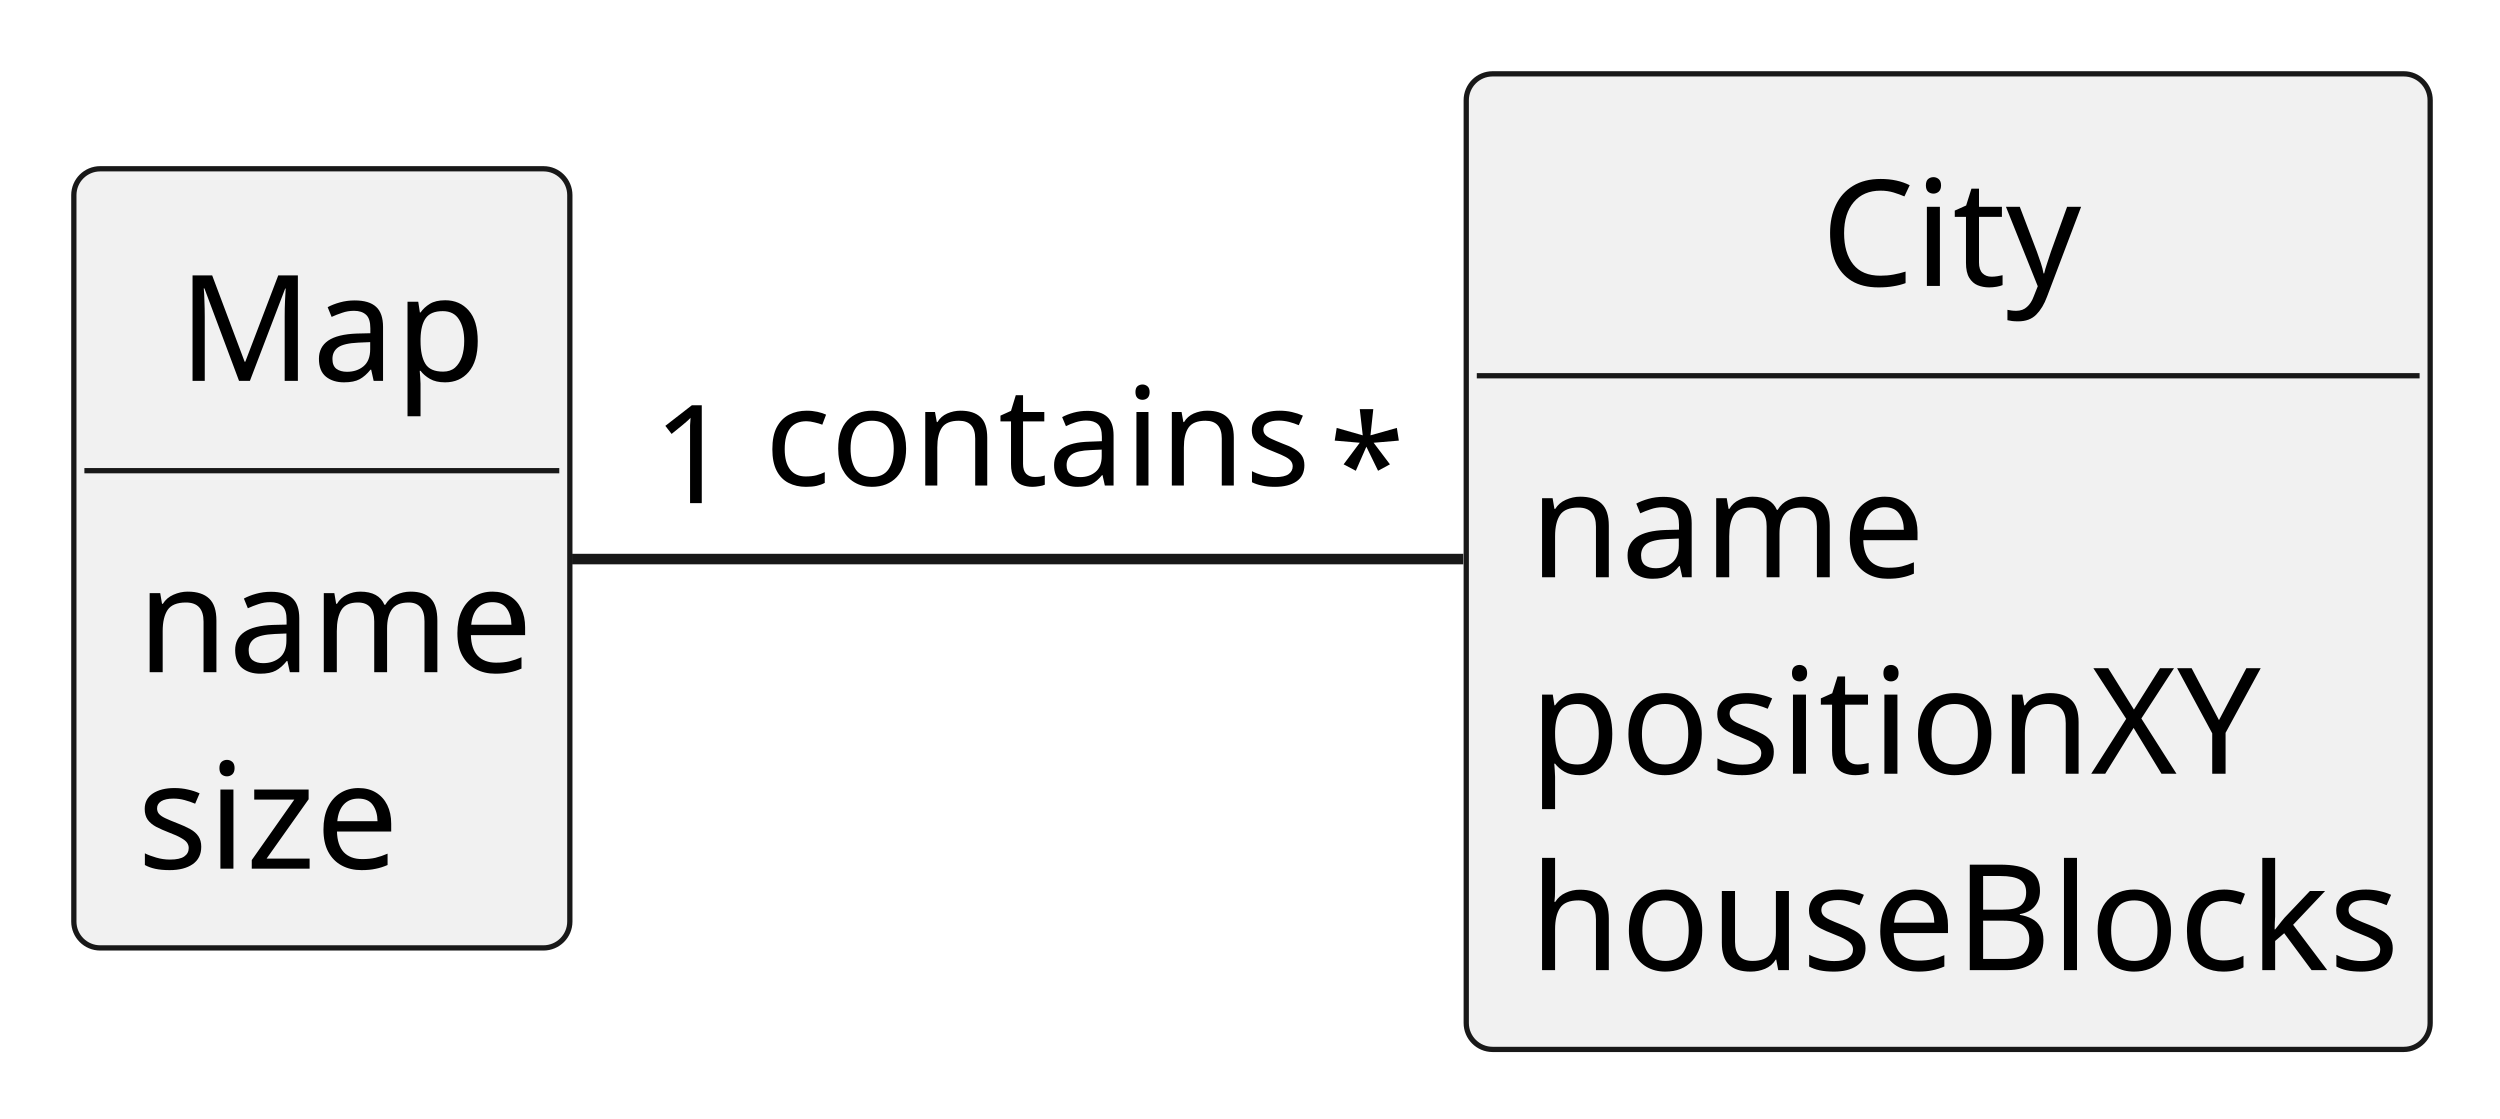
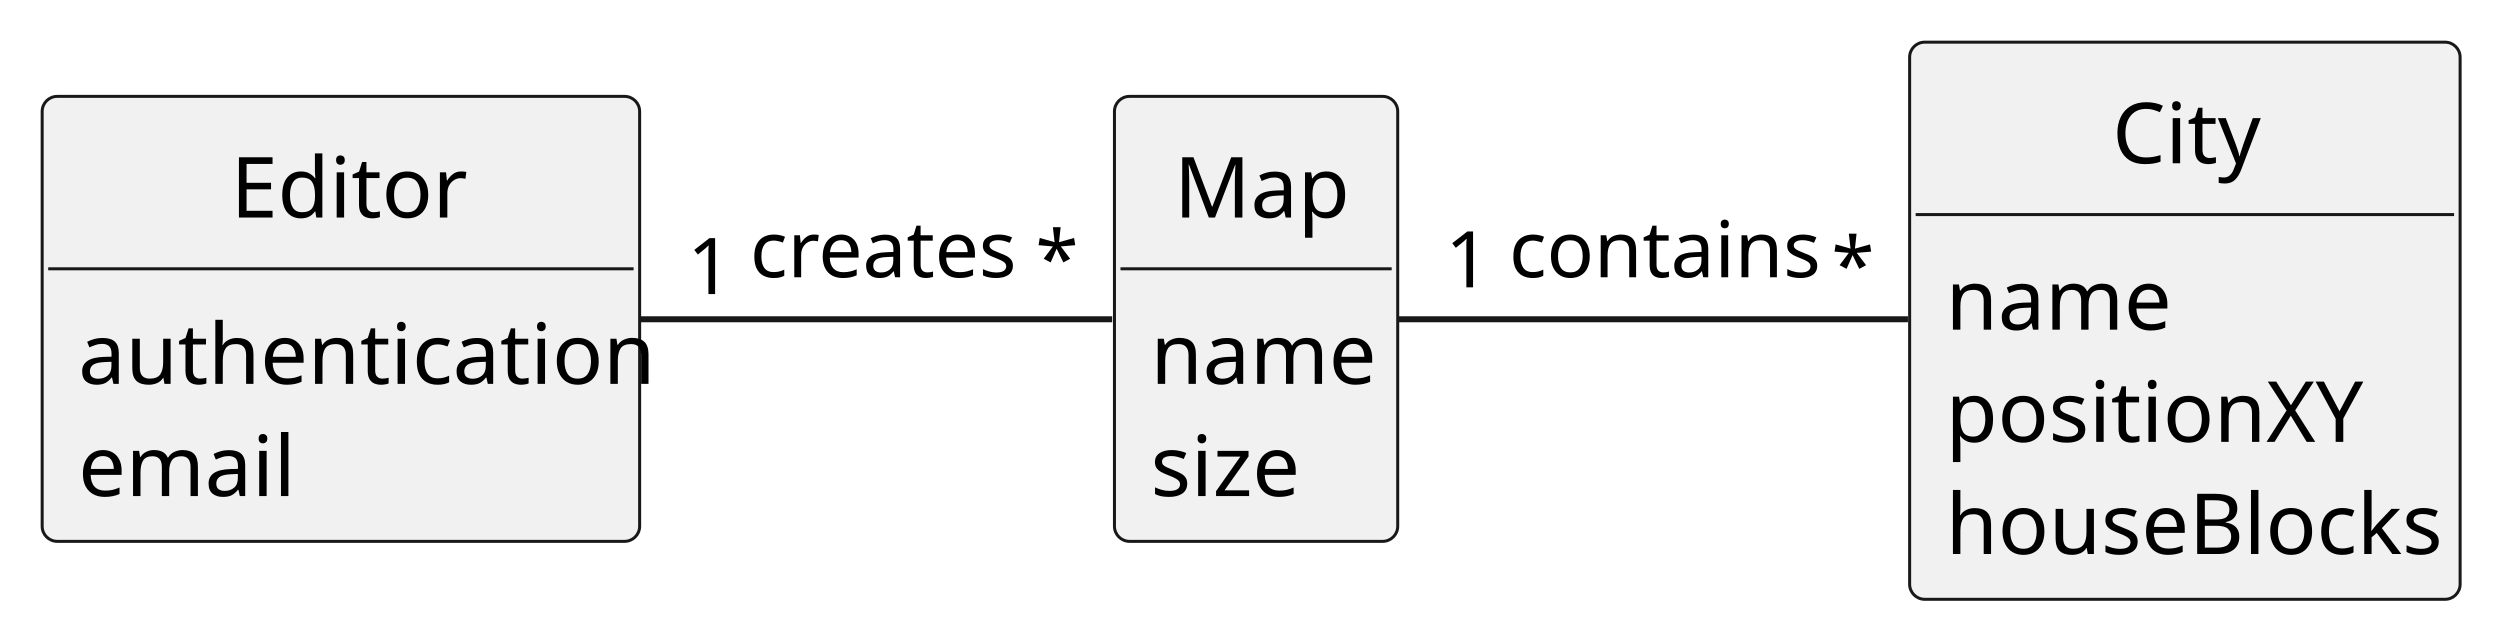
- <svg xmlns="http://www.w3.org/2000/svg" contentStyleType="text/css" height="106px" preserveAspectRatio="none" style="width:237px;height:106px;background:#FFFFFF;" version="1.1" viewBox="0 0 237 106" width="237px" zoomAndPan="magnify">
+ <svg xmlns="http://www.w3.org/2000/svg" contentStyleType="text/css" height="106px" preserveAspectRatio="none" style="width:415px;height:106px;background:#FFFFFF;" version="1.1" viewBox="0 0 415 106" width="415px" zoomAndPan="magnify">
  <defs />
  <g>
+     <g id="elem_Editor">
+       <rect codeLine="11" fill="#F1F1F1" height="73.863" id="Editor" rx="2.5" ry="2.5" style="stroke:#181818;stroke-width:0.5;" width="99.179" x="7" y="16" />
+       <text fill="#000000" font-family="sans-serif" font-size="14" lengthAdjust="spacing" textLength="36.572" x="38.303" y="36.107">Editor</text>
+       <line style="stroke:#181818;stroke-width:0.5;" x1="8" x2="105.179" y1="44.621" y2="44.621" />
+       <text fill="#000000" font-family="sans-serif" font-size="14" lengthAdjust="spacing" textLength="87.179" x="13" y="63.728">authentication</text>
+       <text fill="#000000" font-family="sans-serif" font-size="14" lengthAdjust="spacing" textLength="33.455" x="13" y="82.35">email</text>
+     </g>
    <g id="elem_Map">
-       <rect codeLine="13" fill="#F1F1F1" height="73.863" id="Map" rx="2.5" ry="2.5" style="stroke:#181818;stroke-width:0.5;" width="47.02" x="7" y="16" />
-       <text fill="#000000" font-family="sans-serif" font-size="14" lengthAdjust="spacing" textLength="27.234" x="16.893" y="36.107">Map</text>
-       <line style="stroke:#181818;stroke-width:0.5;" x1="8" x2="53.02" y1="44.621" y2="44.621" />
-       <text fill="#000000" font-family="sans-serif" font-size="14" lengthAdjust="spacing" textLength="35.02" x="13" y="63.728">name</text>
-       <text fill="#000000" font-family="sans-serif" font-size="14" lengthAdjust="spacing" textLength="24.896" x="13" y="82.35">size</text>
+       <rect codeLine="16" fill="#F1F1F1" height="73.863" id="Map" rx="2.5" ry="2.5" style="stroke:#181818;stroke-width:0.5;" width="47.02" x="185" y="16" />
+       <text fill="#000000" font-family="sans-serif" font-size="14" lengthAdjust="spacing" textLength="27.234" x="194.893" y="36.107">Map</text>
+       <line style="stroke:#181818;stroke-width:0.5;" x1="186" x2="231.02" y1="44.621" y2="44.621" />
+       <text fill="#000000" font-family="sans-serif" font-size="14" lengthAdjust="spacing" textLength="35.02" x="191" y="63.728">name</text>
+       <text fill="#000000" font-family="sans-serif" font-size="14" lengthAdjust="spacing" textLength="24.896" x="191" y="82.35">size</text>
    </g>
    <g id="elem_City">
-       <rect codeLine="18" fill="#F1F1F1" height="92.484" id="City" rx="2.5" ry="2.5" style="stroke:#181818;stroke-width:0.5;" width="91.379" x="139" y="7" />
-       <text fill="#000000" font-family="sans-serif" font-size="14" lengthAdjust="spacing" textLength="24.11" x="172.634" y="27.107">City</text>
-       <line style="stroke:#181818;stroke-width:0.5;" x1="140" x2="229.379" y1="35.621" y2="35.621" />
-       <text fill="#000000" font-family="sans-serif" font-size="14" lengthAdjust="spacing" textLength="35.02" x="145" y="54.728">name</text>
-       <text fill="#000000" font-family="sans-serif" font-size="14" lengthAdjust="spacing" textLength="66.931" x="145" y="73.35">positionXY</text>
-       <text fill="#000000" font-family="sans-serif" font-size="14" lengthAdjust="spacing" textLength="79.379" x="145" y="91.971">houseBlocks</text>
+       <rect codeLine="21" fill="#F1F1F1" height="92.484" id="City" rx="2.5" ry="2.5" style="stroke:#181818;stroke-width:0.5;" width="91.379" x="317" y="7" />
+       <text fill="#000000" font-family="sans-serif" font-size="14" lengthAdjust="spacing" textLength="24.11" x="350.634" y="27.107">City</text>
+       <line style="stroke:#181818;stroke-width:0.5;" x1="318" x2="407.379" y1="35.621" y2="35.621" />
+       <text fill="#000000" font-family="sans-serif" font-size="14" lengthAdjust="spacing" textLength="35.02" x="323" y="54.728">name</text>
+       <text fill="#000000" font-family="sans-serif" font-size="14" lengthAdjust="spacing" textLength="66.931" x="323" y="73.35">positionXY</text>
+       <text fill="#000000" font-family="sans-serif" font-size="14" lengthAdjust="spacing" textLength="79.379" x="323" y="91.971">houseBlocks</text>
    </g>
    <g id="link_Map_City">
-       <path codeLine="25" d="M54.23,53 C76.67,53 110.95,53 138.72,53 " fill="none" id="Map-City" style="stroke:#181818;stroke-width:1.0;" />
-       <text fill="#000000" font-family="sans-serif" font-size="13" lengthAdjust="spacing" textLength="48.42" x="72.5" y="46.028">contains</text>
-       <text fill="#000000" font-family="sans-serif" font-size="13" lengthAdjust="spacing" textLength="7.23" x="61.918" y="47.698">1</text>
-       <text fill="#000000" font-family="sans-serif" font-size="13" lengthAdjust="spacing" textLength="5.059" x="126" y="48.658">*</text>
+       <path codeLine="28" d="M232.23,53 C254.67,53 288.95,53 316.72,53 " fill="none" id="Map-City" style="stroke:#181818;stroke-width:1.0;" />
+       <text fill="#000000" font-family="sans-serif" font-size="13" lengthAdjust="spacing" textLength="48.42" x="250.5" y="46.028">contains</text>
+       <text fill="#000000" font-family="sans-serif" font-size="13" lengthAdjust="spacing" textLength="7.23" x="239.918" y="47.698">1</text>
+       <text fill="#000000" font-family="sans-serif" font-size="13" lengthAdjust="spacing" textLength="5.059" x="304" y="48.658">*</text>
+     </g>
+     <g id="link_Editor_Map">
+       <path codeLine="30" d="M106.27,53 C132.59,53 163.7,53 184.62,53 " fill="none" id="Editor-Map" style="stroke:#181818;stroke-width:1.0;" />
+       <text fill="#000000" font-family="sans-serif" font-size="13" lengthAdjust="spacing" textLength="42.631" x="124.5" y="46.028">creates</text>
+       <text fill="#000000" font-family="sans-serif" font-size="13" lengthAdjust="spacing" textLength="7.23" x="114.098" y="48.811">1</text>
+       <text fill="#000000" font-family="sans-serif" font-size="13" lengthAdjust="spacing" textLength="5.059" x="171.876" y="47.594">*</text>
    </g>
  </g>
</svg>
